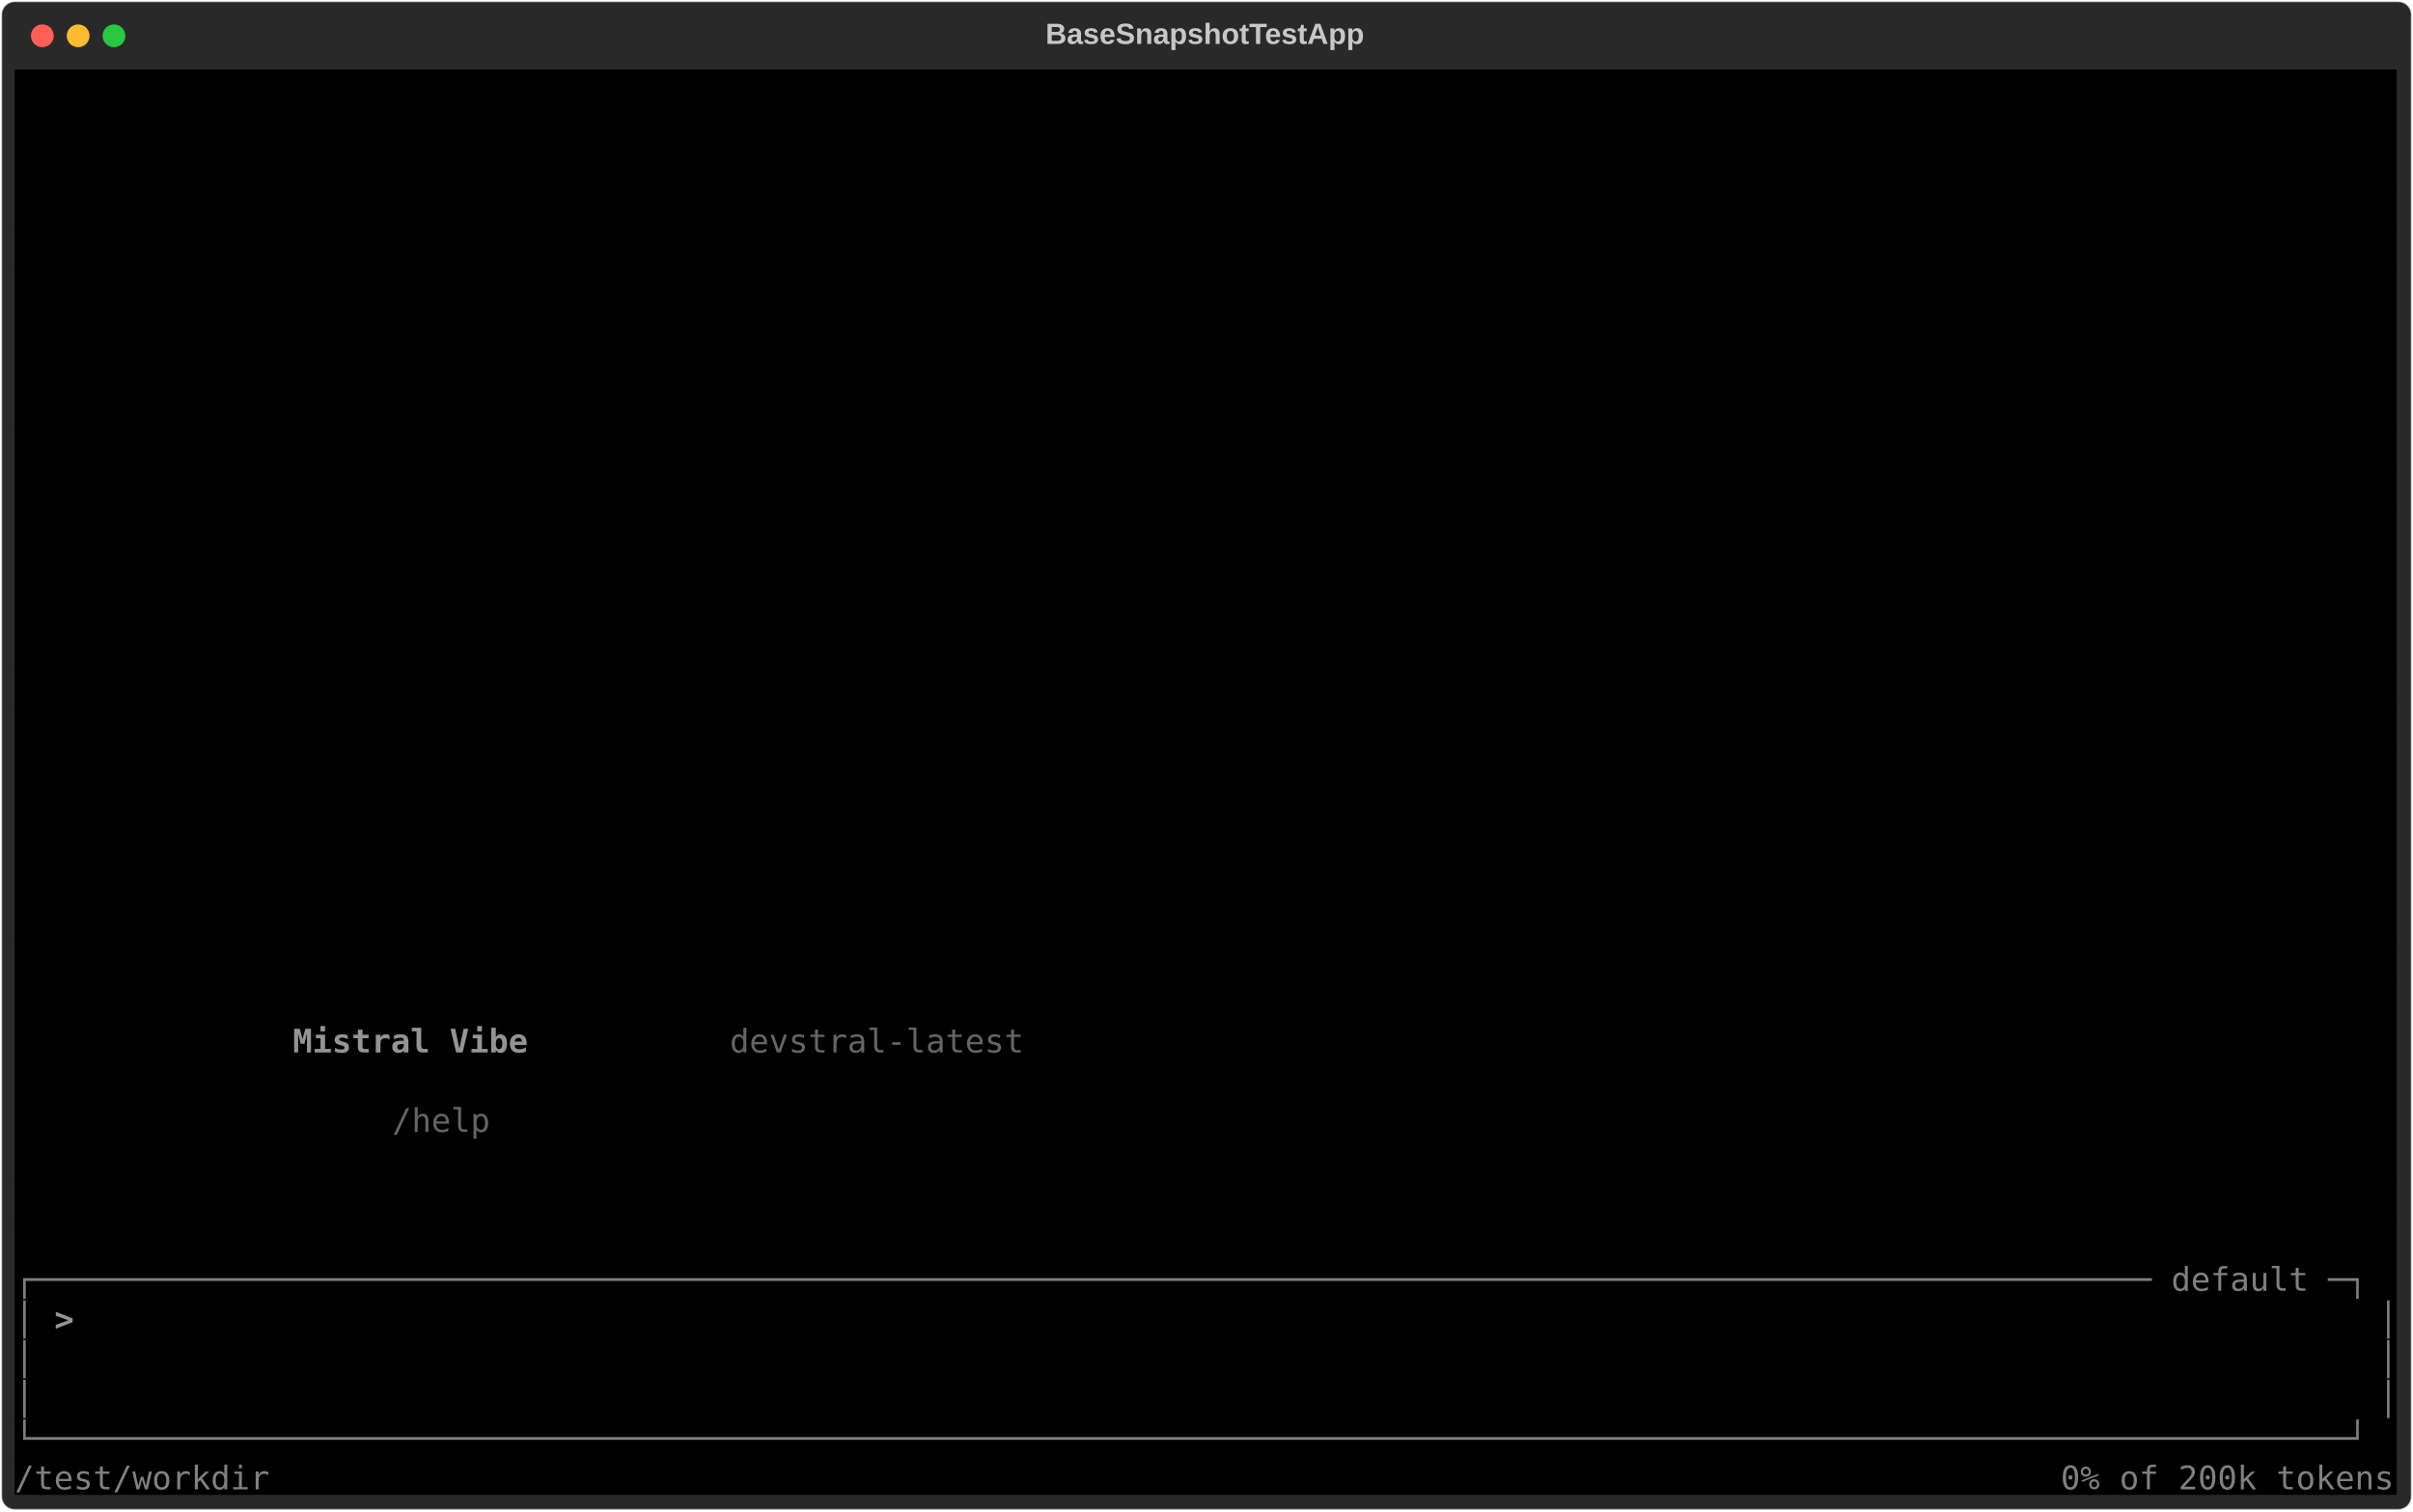
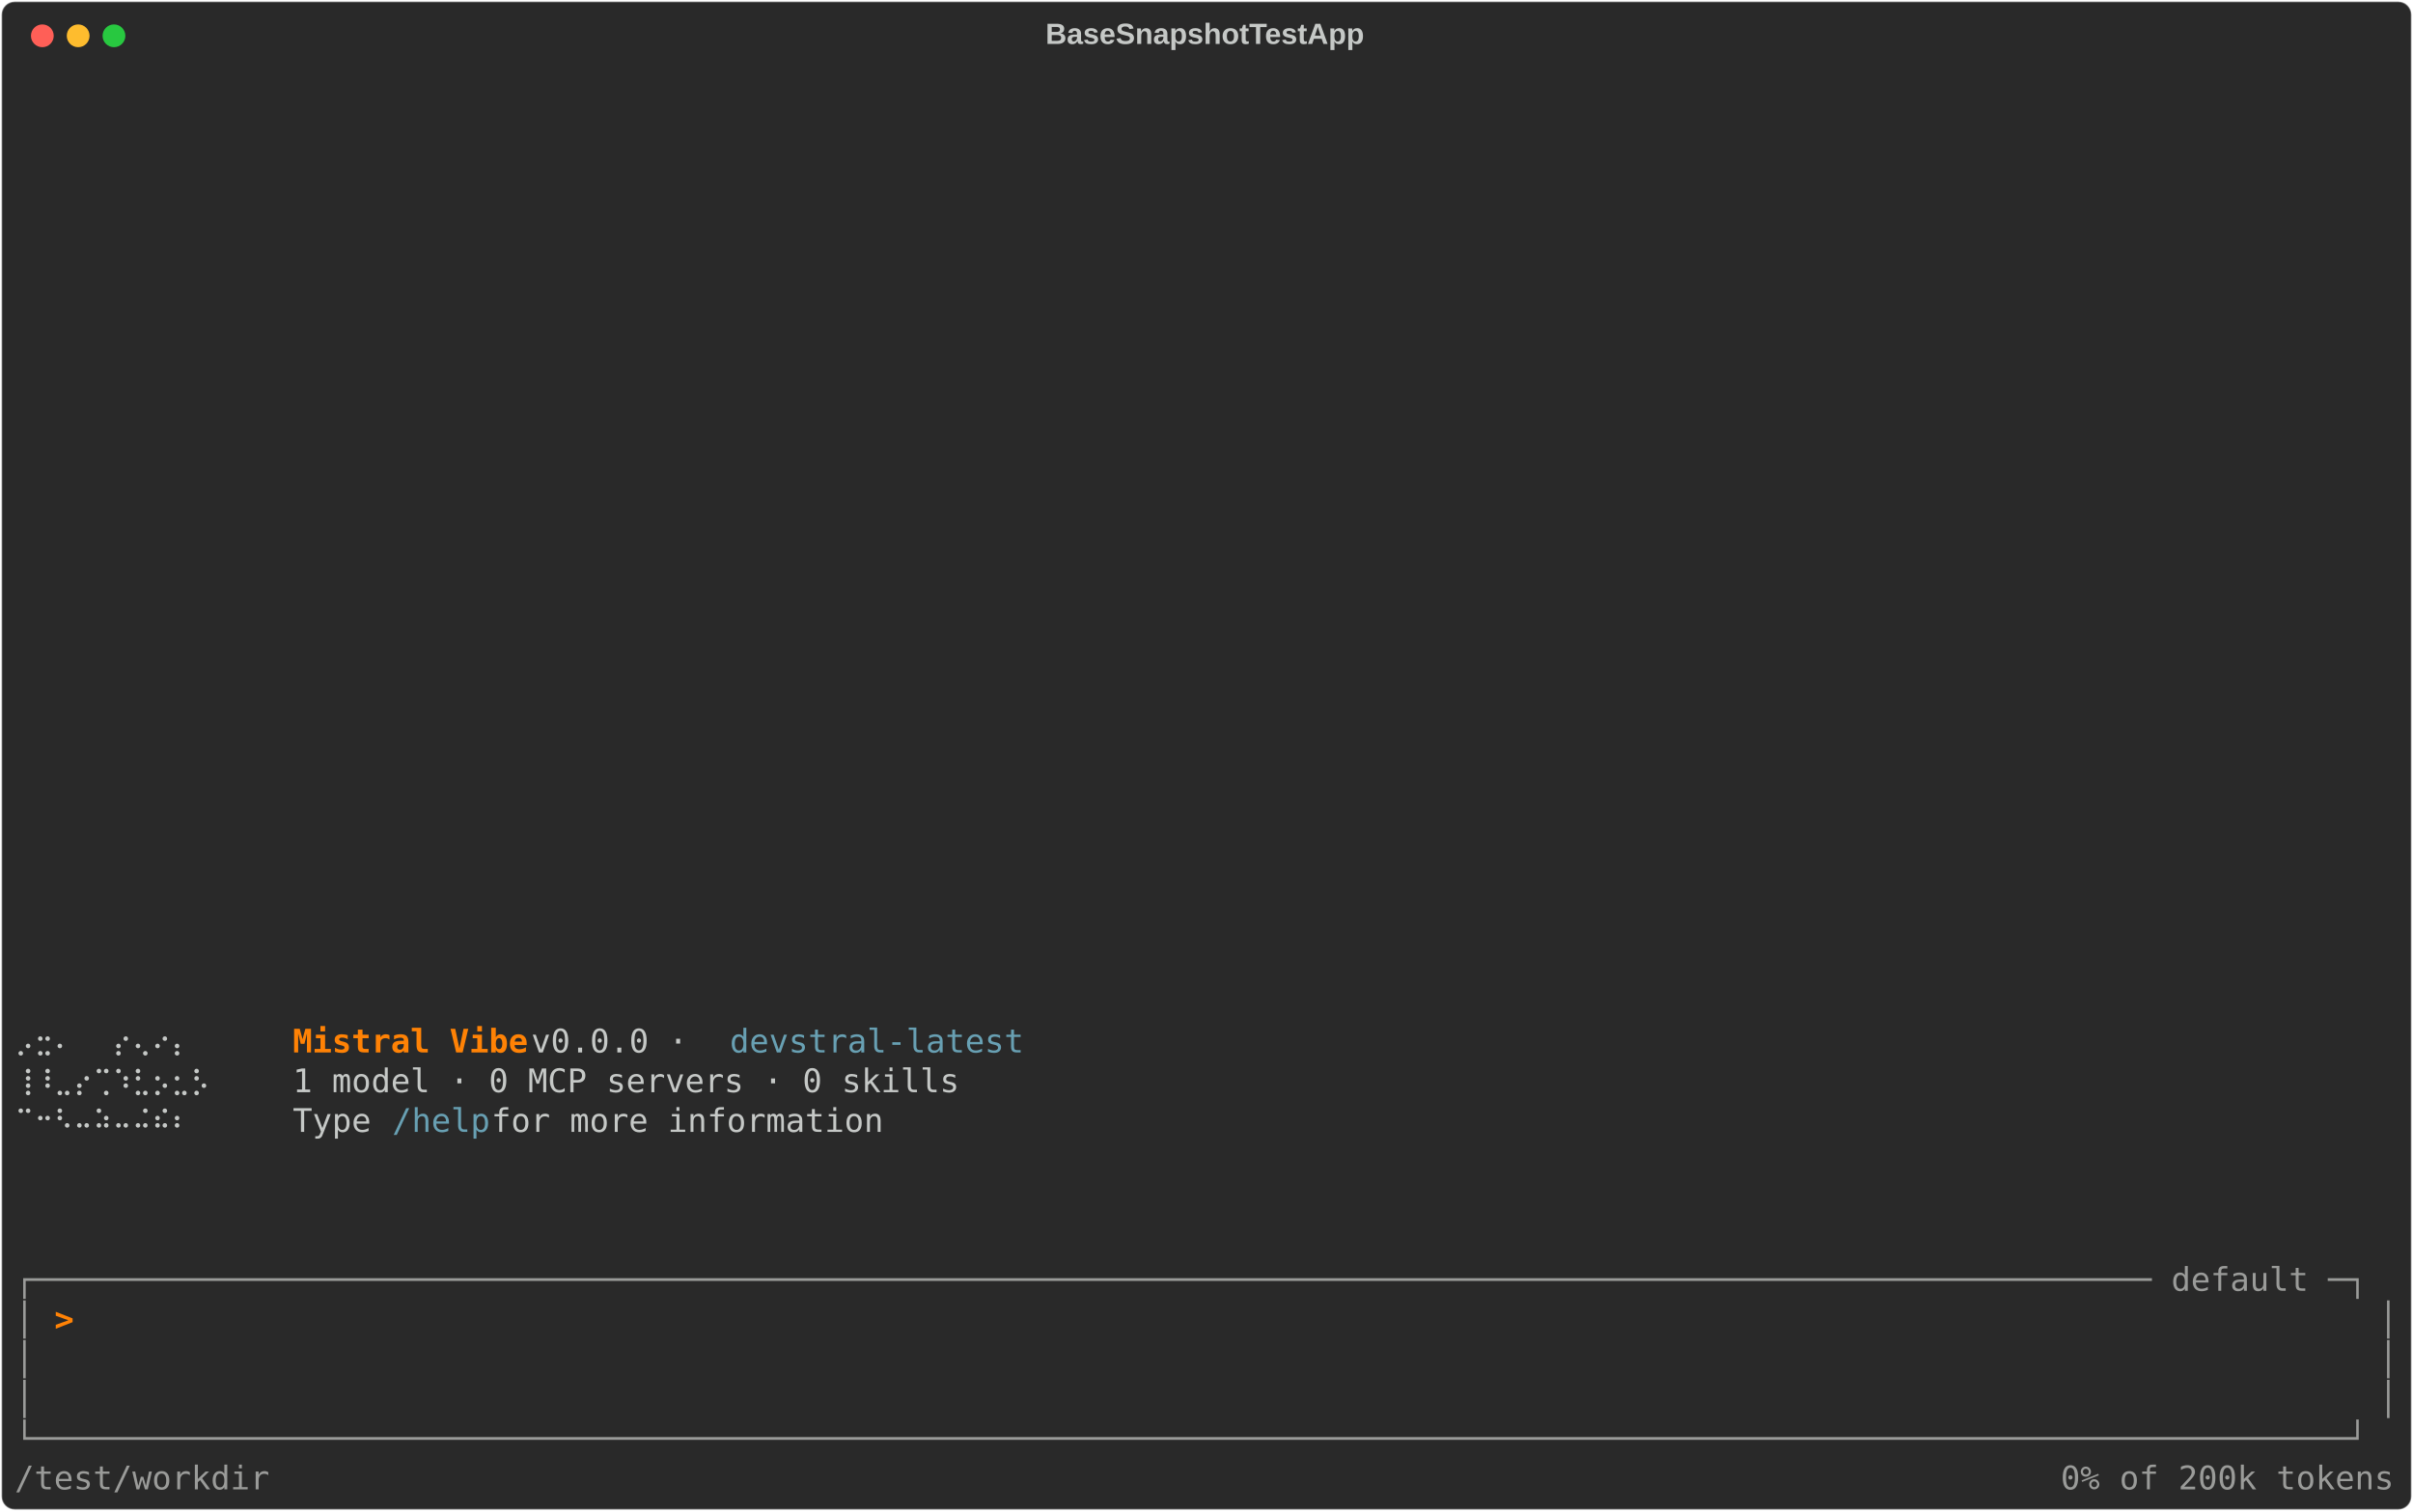
<svg xmlns="http://www.w3.org/2000/svg" class="rich-terminal" viewBox="0 0 1482 928.4">
  <style>

    @font-face {
        font-family: "Fira Code";
        src: local("FiraCode-Regular"),
                url("https://cdnjs.cloudflare.com/ajax/libs/firacode/6.2.0/woff2/FiraCode-Regular.woff2") format("woff2"),
                url("https://cdnjs.cloudflare.com/ajax/libs/firacode/6.2.0/woff/FiraCode-Regular.woff") format("woff");
        font-style: normal;
        font-weight: 400;
    }
    @font-face {
        font-family: "Fira Code";
        src: local("FiraCode-Bold"),
                url("https://cdnjs.cloudflare.com/ajax/libs/firacode/6.2.0/woff2/FiraCode-Bold.woff2") format("woff2"),
                url("https://cdnjs.cloudflare.com/ajax/libs/firacode/6.2.0/woff/FiraCode-Bold.woff") format("woff");
        font-style: bold;
        font-weight: 700;
    }

    .terminal-matrix {
        font-family: Fira Code, monospace;
        font-size: 20px;
        line-height: 24.4px;
        font-variant-east-asian: full-width;
    }

    .terminal-title {
        font-size: 18px;
        font-weight: bold;
        font-family: arial;
    }

    .terminal-r1 { fill: #c5c8c6 }
- .terminal-r2 { fill: #000000 }
- .terminal-r3 { fill: #949494;font-weight: bold }
- .terminal-r4 { fill: #656565 }
- .terminal-r5 { fill: #808080 }
+ .terminal-r2 { fill: #ff8205;font-weight: bold }
+ .terminal-r3 { fill: #68a0b3 }
+ .terminal-r4 { fill: #9a9b99 }
    </style>
  <defs>
    <clipPath id="terminal-clip-terminal">
      <rect x="0" y="0" width="1463.0" height="877.4" />
    </clipPath>
    <clipPath id="terminal-line-0">
      <rect x="0" y="1.5" width="1464" height="24.65" />
    </clipPath>
    <clipPath id="terminal-line-1">
      <rect x="0" y="25.9" width="1464" height="24.65" />
    </clipPath>
    <clipPath id="terminal-line-2">
      <rect x="0" y="50.3" width="1464" height="24.65" />
    </clipPath>
    <clipPath id="terminal-line-3">
      <rect x="0" y="74.7" width="1464" height="24.65" />
    </clipPath>
    <clipPath id="terminal-line-4">
      <rect x="0" y="99.1" width="1464" height="24.65" />
    </clipPath>
    <clipPath id="terminal-line-5">
      <rect x="0" y="123.5" width="1464" height="24.65" />
    </clipPath>
    <clipPath id="terminal-line-6">
      <rect x="0" y="147.9" width="1464" height="24.65" />
    </clipPath>
    <clipPath id="terminal-line-7">
      <rect x="0" y="172.3" width="1464" height="24.65" />
    </clipPath>
    <clipPath id="terminal-line-8">
      <rect x="0" y="196.7" width="1464" height="24.65" />
    </clipPath>
    <clipPath id="terminal-line-9">
      <rect x="0" y="221.1" width="1464" height="24.65" />
    </clipPath>
    <clipPath id="terminal-line-10">
      <rect x="0" y="245.5" width="1464" height="24.65" />
    </clipPath>
    <clipPath id="terminal-line-11">
      <rect x="0" y="269.9" width="1464" height="24.65" />
    </clipPath>
    <clipPath id="terminal-line-12">
      <rect x="0" y="294.3" width="1464" height="24.65" />
    </clipPath>
    <clipPath id="terminal-line-13">
      <rect x="0" y="318.7" width="1464" height="24.65" />
    </clipPath>
    <clipPath id="terminal-line-14">
      <rect x="0" y="343.1" width="1464" height="24.65" />
    </clipPath>
    <clipPath id="terminal-line-15">
      <rect x="0" y="367.5" width="1464" height="24.65" />
    </clipPath>
    <clipPath id="terminal-line-16">
      <rect x="0" y="391.9" width="1464" height="24.65" />
    </clipPath>
    <clipPath id="terminal-line-17">
      <rect x="0" y="416.3" width="1464" height="24.65" />
    </clipPath>
    <clipPath id="terminal-line-18">
      <rect x="0" y="440.7" width="1464" height="24.65" />
    </clipPath>
    <clipPath id="terminal-line-19">
      <rect x="0" y="465.1" width="1464" height="24.65" />
    </clipPath>
    <clipPath id="terminal-line-20">
      <rect x="0" y="489.5" width="1464" height="24.65" />
    </clipPath>
    <clipPath id="terminal-line-21">
      <rect x="0" y="513.9" width="1464" height="24.65" />
    </clipPath>
    <clipPath id="terminal-line-22">
      <rect x="0" y="538.3" width="1464" height="24.65" />
    </clipPath>
    <clipPath id="terminal-line-23">
      <rect x="0" y="562.7" width="1464" height="24.65" />
    </clipPath>
    <clipPath id="terminal-line-24">
      <rect x="0" y="587.1" width="1464" height="24.65" />
    </clipPath>
    <clipPath id="terminal-line-25">
      <rect x="0" y="611.5" width="1464" height="24.65" />
    </clipPath>
    <clipPath id="terminal-line-26">
      <rect x="0" y="635.9" width="1464" height="24.65" />
    </clipPath>
    <clipPath id="terminal-line-27">
      <rect x="0" y="660.3" width="1464" height="24.65" />
    </clipPath>
    <clipPath id="terminal-line-28">
      <rect x="0" y="684.7" width="1464" height="24.65" />
    </clipPath>
    <clipPath id="terminal-line-29">
      <rect x="0" y="709.1" width="1464" height="24.65" />
    </clipPath>
    <clipPath id="terminal-line-30">
      <rect x="0" y="733.5" width="1464" height="24.65" />
    </clipPath>
    <clipPath id="terminal-line-31">
      <rect x="0" y="757.9" width="1464" height="24.65" />
    </clipPath>
    <clipPath id="terminal-line-32">
      <rect x="0" y="782.3" width="1464" height="24.65" />
    </clipPath>
    <clipPath id="terminal-line-33">
      <rect x="0" y="806.7" width="1464" height="24.65" />
    </clipPath>
    <clipPath id="terminal-line-34">
      <rect x="0" y="831.1" width="1464" height="24.65" />
    </clipPath>
  </defs>
  <rect fill="#292929" stroke="rgba(255,255,255,0.35)" stroke-width="1" x="1" y="1" width="1480" height="926.4" rx="8" />
  <text class="terminal-title" fill="#c5c8c6" text-anchor="middle" x="740" y="27">BaseSnapshotTestApp</text>
  <g transform="translate(26,22)">
    <circle cx="0" cy="0" r="7" fill="#ff5f57" />
    <circle cx="22" cy="0" r="7" fill="#febc2e" />
    <circle cx="44" cy="0" r="7" fill="#28c840" />
  </g>
  <g transform="translate(9, 41)" clip-path="url(#terminal-clip-terminal)">
-     <rect fill="#000000" x="0" y="1.5" width="1464" height="24.65" shape-rendering="crispEdges" />
-     <rect fill="#000000" x="0" y="25.9" width="1464" height="24.65" shape-rendering="crispEdges" />
-     <rect fill="#000000" x="0" y="50.3" width="1464" height="24.65" shape-rendering="crispEdges" />
-     <rect fill="#000000" x="0" y="74.7" width="1464" height="24.65" shape-rendering="crispEdges" />
-     <rect fill="#000000" x="0" y="99.1" width="1464" height="24.65" shape-rendering="crispEdges" />
-     <rect fill="#000000" x="0" y="123.5" width="1464" height="24.65" shape-rendering="crispEdges" />
-     <rect fill="#000000" x="0" y="147.9" width="1464" height="24.65" shape-rendering="crispEdges" />
-     <rect fill="#000000" x="0" y="172.3" width="1464" height="24.65" shape-rendering="crispEdges" />
-     <rect fill="#000000" x="0" y="196.7" width="1464" height="24.65" shape-rendering="crispEdges" />
-     <rect fill="#000000" x="0" y="221.1" width="1464" height="24.65" shape-rendering="crispEdges" />
-     <rect fill="#000000" x="0" y="245.5" width="1464" height="24.65" shape-rendering="crispEdges" />
-     <rect fill="#000000" x="0" y="269.9" width="1464" height="24.65" shape-rendering="crispEdges" />
-     <rect fill="#000000" x="0" y="294.3" width="1464" height="24.65" shape-rendering="crispEdges" />
-     <rect fill="#000000" x="0" y="318.7" width="1464" height="24.65" shape-rendering="crispEdges" />
-     <rect fill="#000000" x="0" y="343.1" width="1464" height="24.65" shape-rendering="crispEdges" />
-     <rect fill="#000000" x="0" y="367.5" width="1464" height="24.65" shape-rendering="crispEdges" />
-     <rect fill="#000000" x="0" y="391.9" width="1464" height="24.65" shape-rendering="crispEdges" />
-     <rect fill="#000000" x="0" y="416.3" width="1464" height="24.65" shape-rendering="crispEdges" />
-     <rect fill="#000000" x="0" y="440.7" width="1464" height="24.65" shape-rendering="crispEdges" />
-     <rect fill="#000000" x="0" y="465.1" width="1464" height="24.65" shape-rendering="crispEdges" />
-     <rect fill="#000000" x="0" y="489.5" width="1464" height="24.65" shape-rendering="crispEdges" />
-     <rect fill="#000000" x="0" y="513.9" width="1464" height="24.65" shape-rendering="crispEdges" />
-     <rect fill="#000000" x="0" y="538.3" width="1464" height="24.65" shape-rendering="crispEdges" />
-     <rect fill="#000000" x="0" y="562.7" width="1464" height="24.65" shape-rendering="crispEdges" />
-     <rect fill="#000000" x="0" y="587.1" width="134.2" height="24.65" shape-rendering="crispEdges" />
-     <rect fill="#000000" x="134.2" y="587.1" width="36.6" height="24.65" shape-rendering="crispEdges" />
-     <rect fill="#000000" x="170.8" y="587.1" width="146.4" height="24.65" shape-rendering="crispEdges" />
-     <rect fill="#000000" x="317.2" y="587.1" width="122" height="24.65" shape-rendering="crispEdges" />
-     <rect fill="#000000" x="439.2" y="587.1" width="183" height="24.65" shape-rendering="crispEdges" />
-     <rect fill="#000000" x="622.2" y="587.1" width="841.8" height="24.65" shape-rendering="crispEdges" />
-     <rect fill="#000000" x="0" y="611.5" width="134.2" height="24.65" shape-rendering="crispEdges" />
-     <rect fill="#000000" x="134.2" y="611.5" width="36.6" height="24.65" shape-rendering="crispEdges" />
-     <rect fill="#000000" x="170.8" y="611.5" width="414.8" height="24.65" shape-rendering="crispEdges" />
-     <rect fill="#000000" x="585.6" y="611.5" width="48.8" height="24.65" shape-rendering="crispEdges" />
-     <rect fill="#000000" x="634.4" y="611.5" width="829.6" height="24.65" shape-rendering="crispEdges" />
-     <rect fill="#000000" x="0" y="635.9" width="134.2" height="24.65" shape-rendering="crispEdges" />
-     <rect fill="#000000" x="134.2" y="635.9" width="36.6" height="24.65" shape-rendering="crispEdges" />
-     <rect fill="#000000" x="170.8" y="635.9" width="61" height="24.65" shape-rendering="crispEdges" />
-     <rect fill="#000000" x="231.8" y="635.9" width="61" height="24.65" shape-rendering="crispEdges" />
-     <rect fill="#000000" x="292.8" y="635.9" width="256.2" height="24.65" shape-rendering="crispEdges" />
-     <rect fill="#000000" x="549" y="635.9" width="85.4" height="24.65" shape-rendering="crispEdges" />
-     <rect fill="#000000" x="634.4" y="635.9" width="829.6" height="24.65" shape-rendering="crispEdges" />
-     <rect fill="#000000" x="0" y="660.3" width="1464" height="24.65" shape-rendering="crispEdges" />
-     <rect fill="#000000" x="0" y="684.7" width="1464" height="24.65" shape-rendering="crispEdges" />
-     <rect fill="#000000" x="0" y="709.1" width="0" height="24.65" shape-rendering="crispEdges" />
-     <rect fill="#000000" x="0" y="709.1" width="1464" height="24.65" shape-rendering="crispEdges" />
-     <rect fill="#000000" x="0" y="733.5" width="1464" height="24.65" shape-rendering="crispEdges" />
-     <rect fill="#000000" x="0" y="757.9" width="12.2" height="24.65" shape-rendering="crispEdges" />
-     <rect fill="#000000" x="12.2" y="757.9" width="12.2" height="24.65" shape-rendering="crispEdges" />
-     <rect fill="#000000" x="24.4" y="757.9" width="12.2" height="24.65" shape-rendering="crispEdges" />
-     <rect fill="#000000" x="36.6" y="757.9" width="12.2" height="24.65" shape-rendering="crispEdges" />
-     <rect fill="#000000" x="48.8" y="757.9" width="1390.8" height="24.65" shape-rendering="crispEdges" />
-     <rect fill="#000000" x="1439.6" y="757.9" width="12.2" height="24.65" shape-rendering="crispEdges" />
-     <rect fill="#000000" x="1451.8" y="757.9" width="12.2" height="24.65" shape-rendering="crispEdges" />
-     <rect fill="#000000" x="0" y="782.3" width="12.2" height="24.65" shape-rendering="crispEdges" />
-     <rect fill="#000000" x="12.2" y="782.3" width="36.6" height="24.65" shape-rendering="crispEdges" />
-     <rect fill="#000000" x="48.8" y="782.3" width="1390.8" height="24.65" shape-rendering="crispEdges" />
-     <rect fill="#000000" x="1439.6" y="782.3" width="12.2" height="24.65" shape-rendering="crispEdges" />
-     <rect fill="#000000" x="1451.8" y="782.3" width="12.2" height="24.65" shape-rendering="crispEdges" />
-     <rect fill="#000000" x="0" y="806.7" width="12.2" height="24.65" shape-rendering="crispEdges" />
-     <rect fill="#000000" x="12.2" y="806.7" width="36.6" height="24.65" shape-rendering="crispEdges" />
-     <rect fill="#000000" x="48.8" y="806.7" width="1390.8" height="24.65" shape-rendering="crispEdges" />
-     <rect fill="#000000" x="1439.6" y="806.7" width="12.2" height="24.65" shape-rendering="crispEdges" />
-     <rect fill="#000000" x="1451.8" y="806.7" width="12.2" height="24.65" shape-rendering="crispEdges" />
-     <rect fill="#000000" x="0" y="831.1" width="1464" height="24.65" shape-rendering="crispEdges" />
-     <rect fill="#000000" x="0" y="855.5" width="158.6" height="24.65" shape-rendering="crispEdges" />
-     <rect fill="#000000" x="158.6" y="855.5" width="0" height="24.65" shape-rendering="crispEdges" />
-     <rect fill="#000000" x="158.6" y="855.5" width="1098" height="24.65" shape-rendering="crispEdges" />
-     <rect fill="#000000" x="1256.6" y="855.5" width="207.4" height="24.65" shape-rendering="crispEdges" />
    <g class="terminal-matrix">
      <text class="terminal-r1" x="1464" y="20" textLength="12.2" clip-path="url(#terminal-line-0)">
</text>
      <text class="terminal-r1" x="1464" y="44.4" textLength="12.2" clip-path="url(#terminal-line-1)">
</text>
      <text class="terminal-r1" x="1464" y="68.8" textLength="12.2" clip-path="url(#terminal-line-2)">
</text>
      <text class="terminal-r1" x="1464" y="93.2" textLength="12.2" clip-path="url(#terminal-line-3)">
</text>
      <text class="terminal-r1" x="1464" y="117.6" textLength="12.2" clip-path="url(#terminal-line-4)">
</text>
      <text class="terminal-r1" x="1464" y="142" textLength="12.2" clip-path="url(#terminal-line-5)">
</text>
      <text class="terminal-r1" x="1464" y="166.4" textLength="12.2" clip-path="url(#terminal-line-6)">
</text>
      <text class="terminal-r1" x="1464" y="190.8" textLength="12.2" clip-path="url(#terminal-line-7)">
</text>
      <text class="terminal-r1" x="1464" y="215.2" textLength="12.2" clip-path="url(#terminal-line-8)">
</text>
      <text class="terminal-r1" x="1464" y="239.6" textLength="12.2" clip-path="url(#terminal-line-9)">
</text>
      <text class="terminal-r1" x="1464" y="264" textLength="12.2" clip-path="url(#terminal-line-10)">
</text>
      <text class="terminal-r1" x="1464" y="288.4" textLength="12.2" clip-path="url(#terminal-line-11)">
</text>
      <text class="terminal-r1" x="1464" y="312.8" textLength="12.2" clip-path="url(#terminal-line-12)">
</text>
      <text class="terminal-r1" x="1464" y="337.2" textLength="12.2" clip-path="url(#terminal-line-13)">
</text>
      <text class="terminal-r1" x="1464" y="361.6" textLength="12.2" clip-path="url(#terminal-line-14)">
</text>
      <text class="terminal-r1" x="1464" y="386" textLength="12.2" clip-path="url(#terminal-line-15)">
</text>
      <text class="terminal-r1" x="1464" y="410.4" textLength="12.2" clip-path="url(#terminal-line-16)">
</text>
      <text class="terminal-r1" x="1464" y="434.8" textLength="12.2" clip-path="url(#terminal-line-17)">
</text>
      <text class="terminal-r1" x="1464" y="459.2" textLength="12.2" clip-path="url(#terminal-line-18)">
</text>
      <text class="terminal-r1" x="1464" y="483.6" textLength="12.2" clip-path="url(#terminal-line-19)">
</text>
      <text class="terminal-r1" x="1464" y="508" textLength="12.2" clip-path="url(#terminal-line-20)">
</text>
      <text class="terminal-r1" x="1464" y="532.4" textLength="12.2" clip-path="url(#terminal-line-21)">
</text>
      <text class="terminal-r1" x="1464" y="556.8" textLength="12.2" clip-path="url(#terminal-line-22)">
</text>
      <text class="terminal-r1" x="1464" y="581.2" textLength="12.2" clip-path="url(#terminal-line-23)">
</text>
-       <text class="terminal-r2" x="0" y="605.6" textLength="134.2" clip-path="url(#terminal-line-24)">  ⡠⣒⠄  ⡔⢄⠔⡄</text>
-       <text class="terminal-r3" x="170.8" y="605.6" textLength="146.4" clip-path="url(#terminal-line-24)">Mistral Vibe</text>
-       <text class="terminal-r2" x="317.2" y="605.6" textLength="122" clip-path="url(#terminal-line-24)"> v0.0.0 · </text>
-       <text class="terminal-r4" x="439.2" y="605.6" textLength="183" clip-path="url(#terminal-line-24)">devstral-latest</text>
+       <text class="terminal-r1" x="0" y="605.6" textLength="134.2" clip-path="url(#terminal-line-24)">  ⡠⣒⠄  ⡔⢄⠔⡄</text>
+       <text class="terminal-r2" x="170.8" y="605.6" textLength="146.4" clip-path="url(#terminal-line-24)">Mistral Vibe</text>
+       <text class="terminal-r1" x="317.2" y="605.6" textLength="122" clip-path="url(#terminal-line-24)"> v0.0.0 · </text>
+       <text class="terminal-r3" x="439.2" y="605.6" textLength="183" clip-path="url(#terminal-line-24)">devstral-latest</text>
      <text class="terminal-r1" x="1464" y="605.6" textLength="12.2" clip-path="url(#terminal-line-24)">
</text>
-       <text class="terminal-r2" x="0" y="630" textLength="134.2" clip-path="url(#terminal-line-25)"> ⢸⠸⣀⡔⢉⠱⣃⡢⣂⡣</text>
-       <text class="terminal-r2" x="170.8" y="630" textLength="414.8" clip-path="url(#terminal-line-25)">1 model · 0 MCP servers · 0 skills</text>
+       <text class="terminal-r1" x="0" y="630" textLength="134.2" clip-path="url(#terminal-line-25)"> ⢸⠸⣀⡔⢉⠱⣃⡢⣂⡣</text>
+       <text class="terminal-r1" x="170.8" y="630" textLength="414.8" clip-path="url(#terminal-line-25)">1 model · 0 MCP servers · 0 skills</text>
      <text class="terminal-r1" x="1464" y="630" textLength="12.2" clip-path="url(#terminal-line-25)">
</text>
-       <text class="terminal-r2" x="0" y="654.4" textLength="134.2" clip-path="url(#terminal-line-26)">  ⠉⠒⠣⠤⠵⠤⠬⠮⠆</text>
-       <text class="terminal-r2" x="170.8" y="654.4" textLength="61" clip-path="url(#terminal-line-26)">Type </text>
-       <text class="terminal-r4" x="231.8" y="654.4" textLength="61" clip-path="url(#terminal-line-26)">/help</text>
-       <text class="terminal-r2" x="292.8" y="654.4" textLength="256.2" clip-path="url(#terminal-line-26)"> for more information</text>
+       <text class="terminal-r1" x="0" y="654.4" textLength="134.2" clip-path="url(#terminal-line-26)">  ⠉⠒⠣⠤⠵⠤⠬⠮⠆</text>
+       <text class="terminal-r1" x="170.8" y="654.4" textLength="61" clip-path="url(#terminal-line-26)">Type </text>
+       <text class="terminal-r3" x="231.8" y="654.4" textLength="61" clip-path="url(#terminal-line-26)">/help</text>
+       <text class="terminal-r1" x="292.8" y="654.4" textLength="256.2" clip-path="url(#terminal-line-26)"> for more information</text>
      <text class="terminal-r1" x="1464" y="654.4" textLength="12.2" clip-path="url(#terminal-line-26)">
</text>
      <text class="terminal-r1" x="1464" y="678.8" textLength="12.2" clip-path="url(#terminal-line-27)">
</text>
      <text class="terminal-r1" x="1464" y="703.2" textLength="12.2" clip-path="url(#terminal-line-28)">
</text>
      <text class="terminal-r1" x="1464" y="727.6" textLength="12.2" clip-path="url(#terminal-line-29)">
</text>
-       <text class="terminal-r5" x="0" y="752" textLength="1464" clip-path="url(#terminal-line-30)">┌──────────────────────────────────────────────────────────────────────────────────────────────────────────── default ─┐</text>
+       <text class="terminal-r4" x="0" y="752" textLength="1464" clip-path="url(#terminal-line-30)">┌──────────────────────────────────────────────────────────────────────────────────────────────────────────── default ─┐</text>
      <text class="terminal-r1" x="1464" y="752" textLength="12.2" clip-path="url(#terminal-line-30)">
</text>
-       <text class="terminal-r5" x="0" y="776.4" textLength="12.2" clip-path="url(#terminal-line-31)">│</text>
-       <text class="terminal-r3" x="24.4" y="776.4" textLength="12.2" clip-path="url(#terminal-line-31)">&gt;</text>
-       <text class="terminal-r5" x="1451.8" y="776.4" textLength="12.2" clip-path="url(#terminal-line-31)">│</text>
+       <text class="terminal-r4" x="0" y="776.4" textLength="12.2" clip-path="url(#terminal-line-31)">│</text>
+       <text class="terminal-r2" x="24.4" y="776.4" textLength="12.2" clip-path="url(#terminal-line-31)">&gt;</text>
+       <text class="terminal-r4" x="1451.8" y="776.4" textLength="12.2" clip-path="url(#terminal-line-31)">│</text>
      <text class="terminal-r1" x="1464" y="776.4" textLength="12.2" clip-path="url(#terminal-line-31)">
</text>
-       <text class="terminal-r5" x="0" y="800.8" textLength="12.2" clip-path="url(#terminal-line-32)">│</text>
-       <text class="terminal-r5" x="1451.8" y="800.8" textLength="12.2" clip-path="url(#terminal-line-32)">│</text>
+       <text class="terminal-r4" x="0" y="800.8" textLength="12.2" clip-path="url(#terminal-line-32)">│</text>
+       <text class="terminal-r4" x="1451.8" y="800.8" textLength="12.2" clip-path="url(#terminal-line-32)">│</text>
      <text class="terminal-r1" x="1464" y="800.8" textLength="12.2" clip-path="url(#terminal-line-32)">
</text>
-       <text class="terminal-r5" x="0" y="825.2" textLength="12.2" clip-path="url(#terminal-line-33)">│</text>
-       <text class="terminal-r5" x="1451.8" y="825.2" textLength="12.2" clip-path="url(#terminal-line-33)">│</text>
+       <text class="terminal-r4" x="0" y="825.2" textLength="12.2" clip-path="url(#terminal-line-33)">│</text>
+       <text class="terminal-r4" x="1451.8" y="825.2" textLength="12.2" clip-path="url(#terminal-line-33)">│</text>
      <text class="terminal-r1" x="1464" y="825.2" textLength="12.2" clip-path="url(#terminal-line-33)">
</text>
-       <text class="terminal-r5" x="0" y="849.6" textLength="1464" clip-path="url(#terminal-line-34)">└──────────────────────────────────────────────────────────────────────────────────────────────────────────────────────┘</text>
+       <text class="terminal-r4" x="0" y="849.6" textLength="1464" clip-path="url(#terminal-line-34)">└──────────────────────────────────────────────────────────────────────────────────────────────────────────────────────┘</text>
      <text class="terminal-r1" x="1464" y="849.6" textLength="12.2" clip-path="url(#terminal-line-34)">
</text>
-       <text class="terminal-r5" x="0" y="874" textLength="158.6" clip-path="url(#terminal-line-35)">/test/workdir</text>
-       <text class="terminal-r5" x="1256.6" y="874" textLength="207.4" clip-path="url(#terminal-line-35)">0% of 200k tokens</text>
+       <text class="terminal-r4" x="0" y="874" textLength="158.6" clip-path="url(#terminal-line-35)">/test/workdir</text>
+       <text class="terminal-r4" x="1256.6" y="874" textLength="207.4" clip-path="url(#terminal-line-35)">0% of 200k tokens</text>
    </g>
  </g>
</svg>
